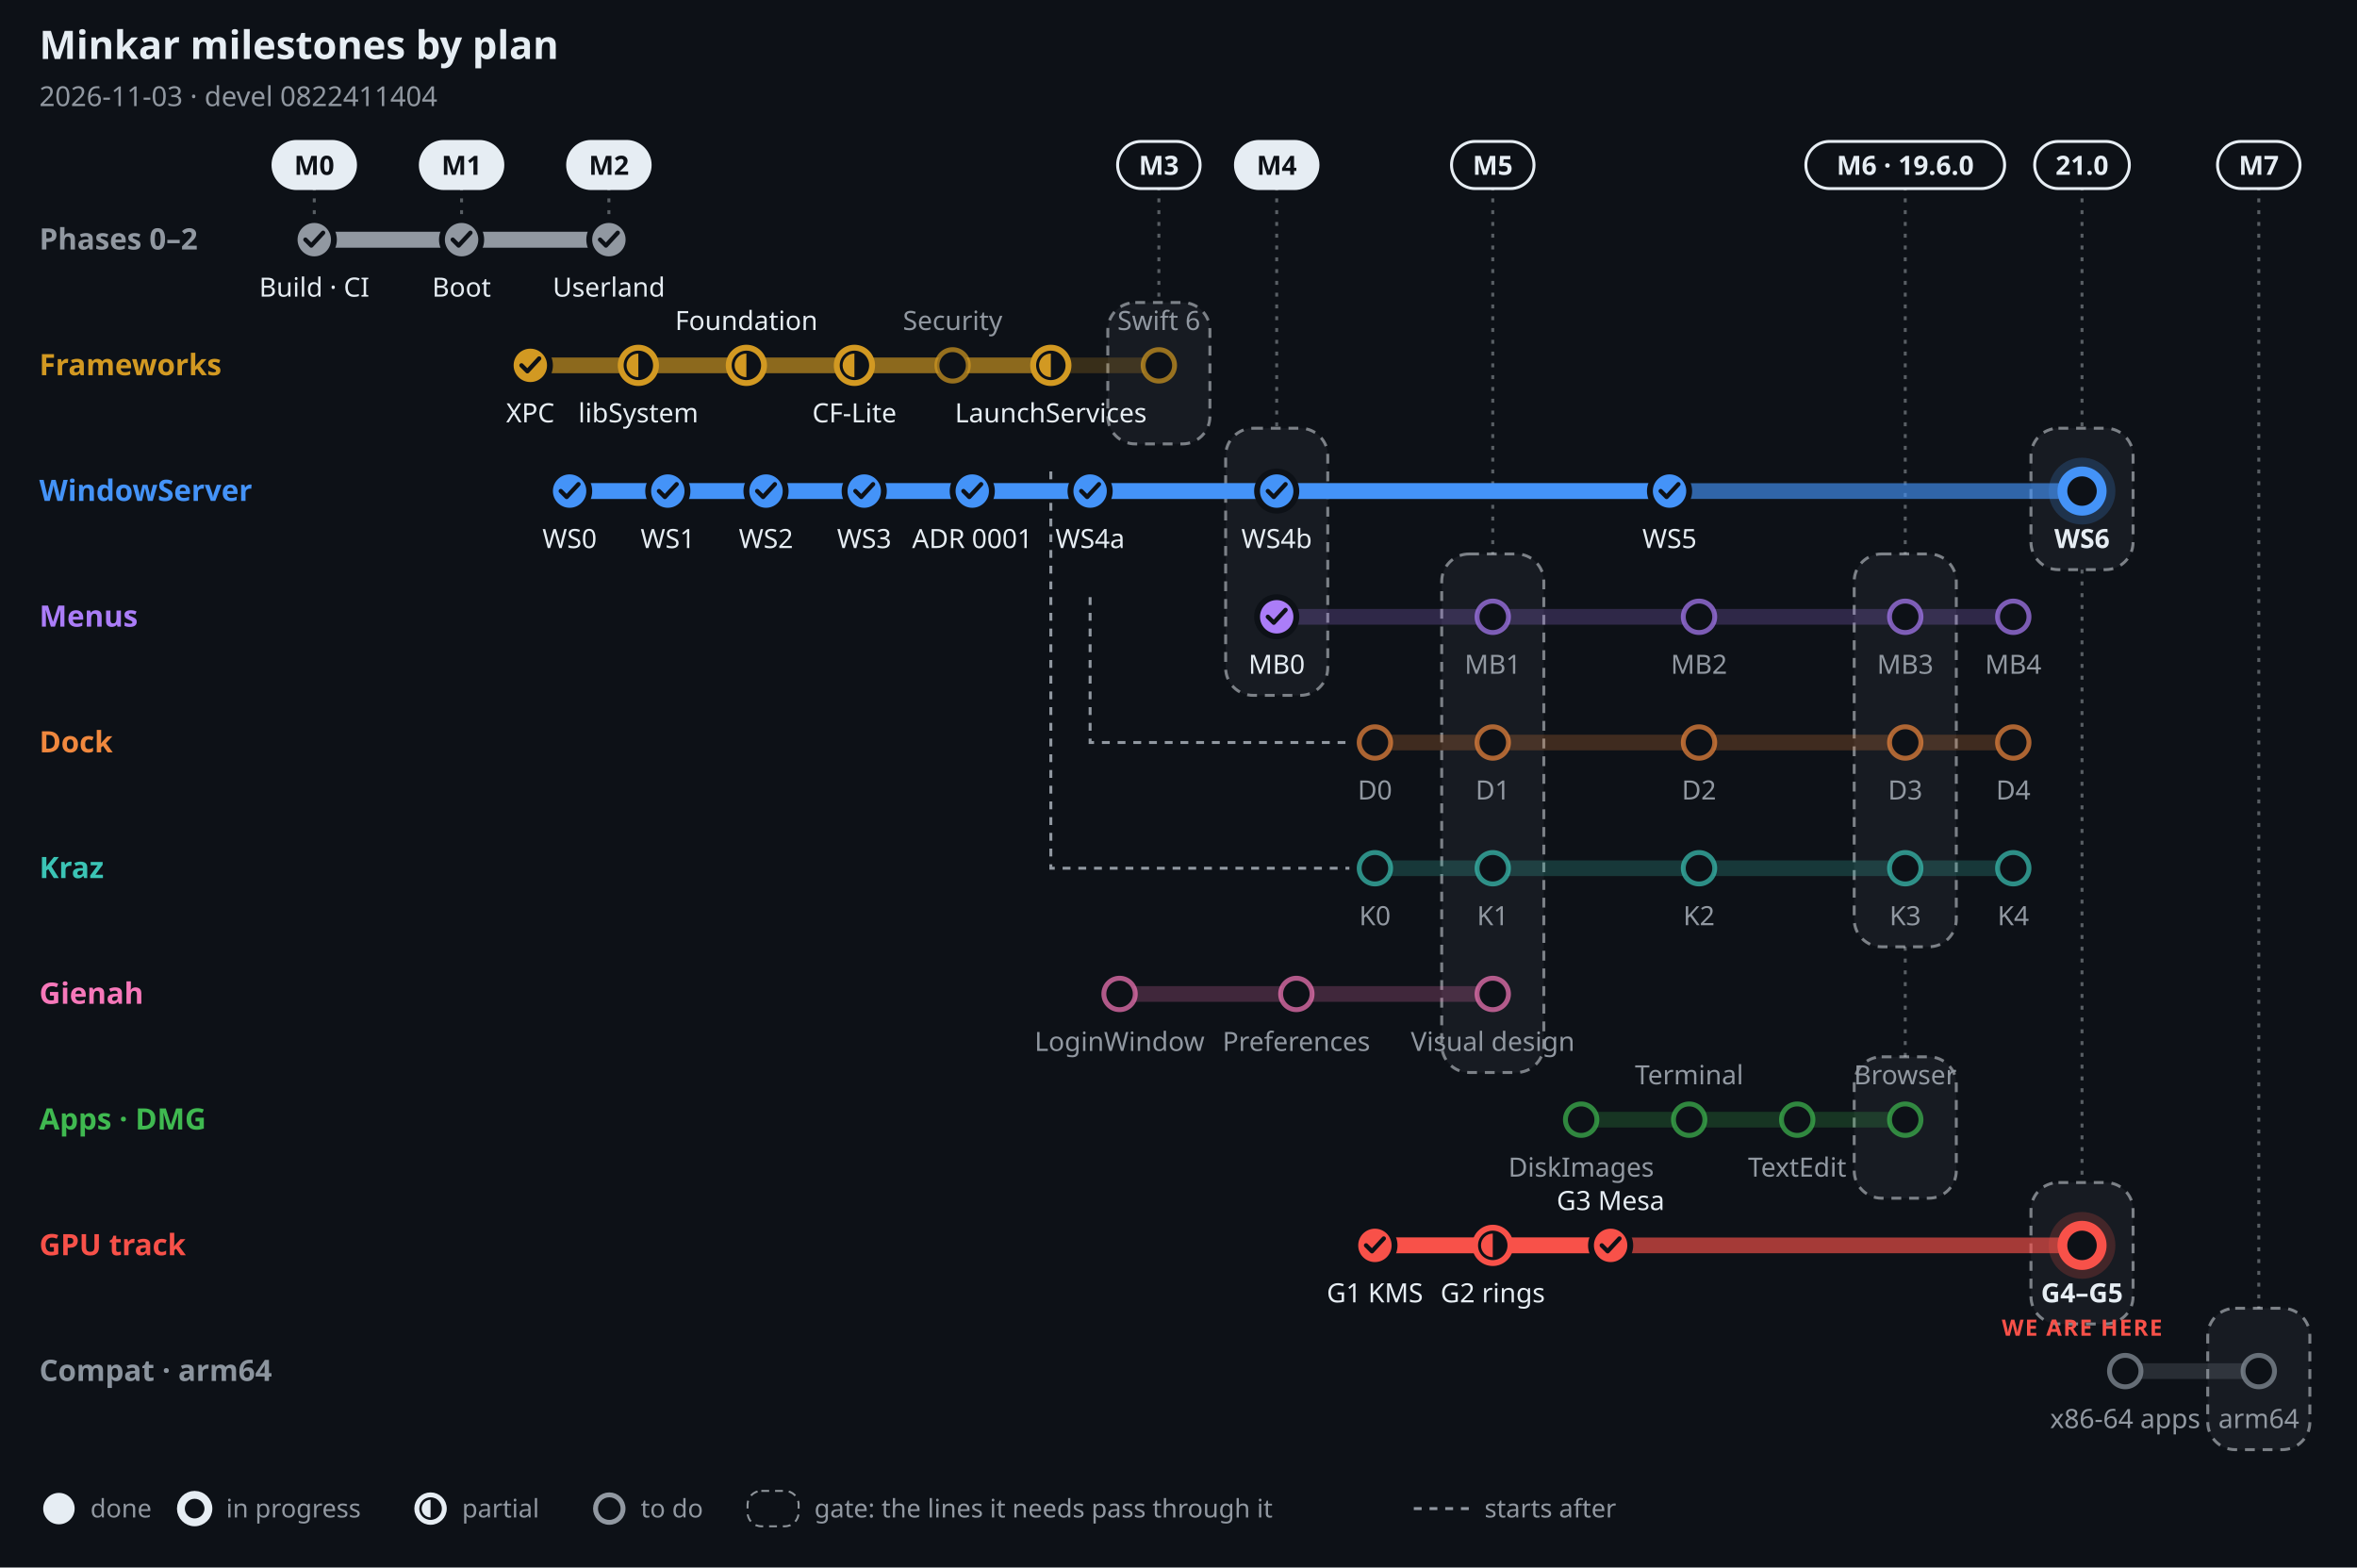
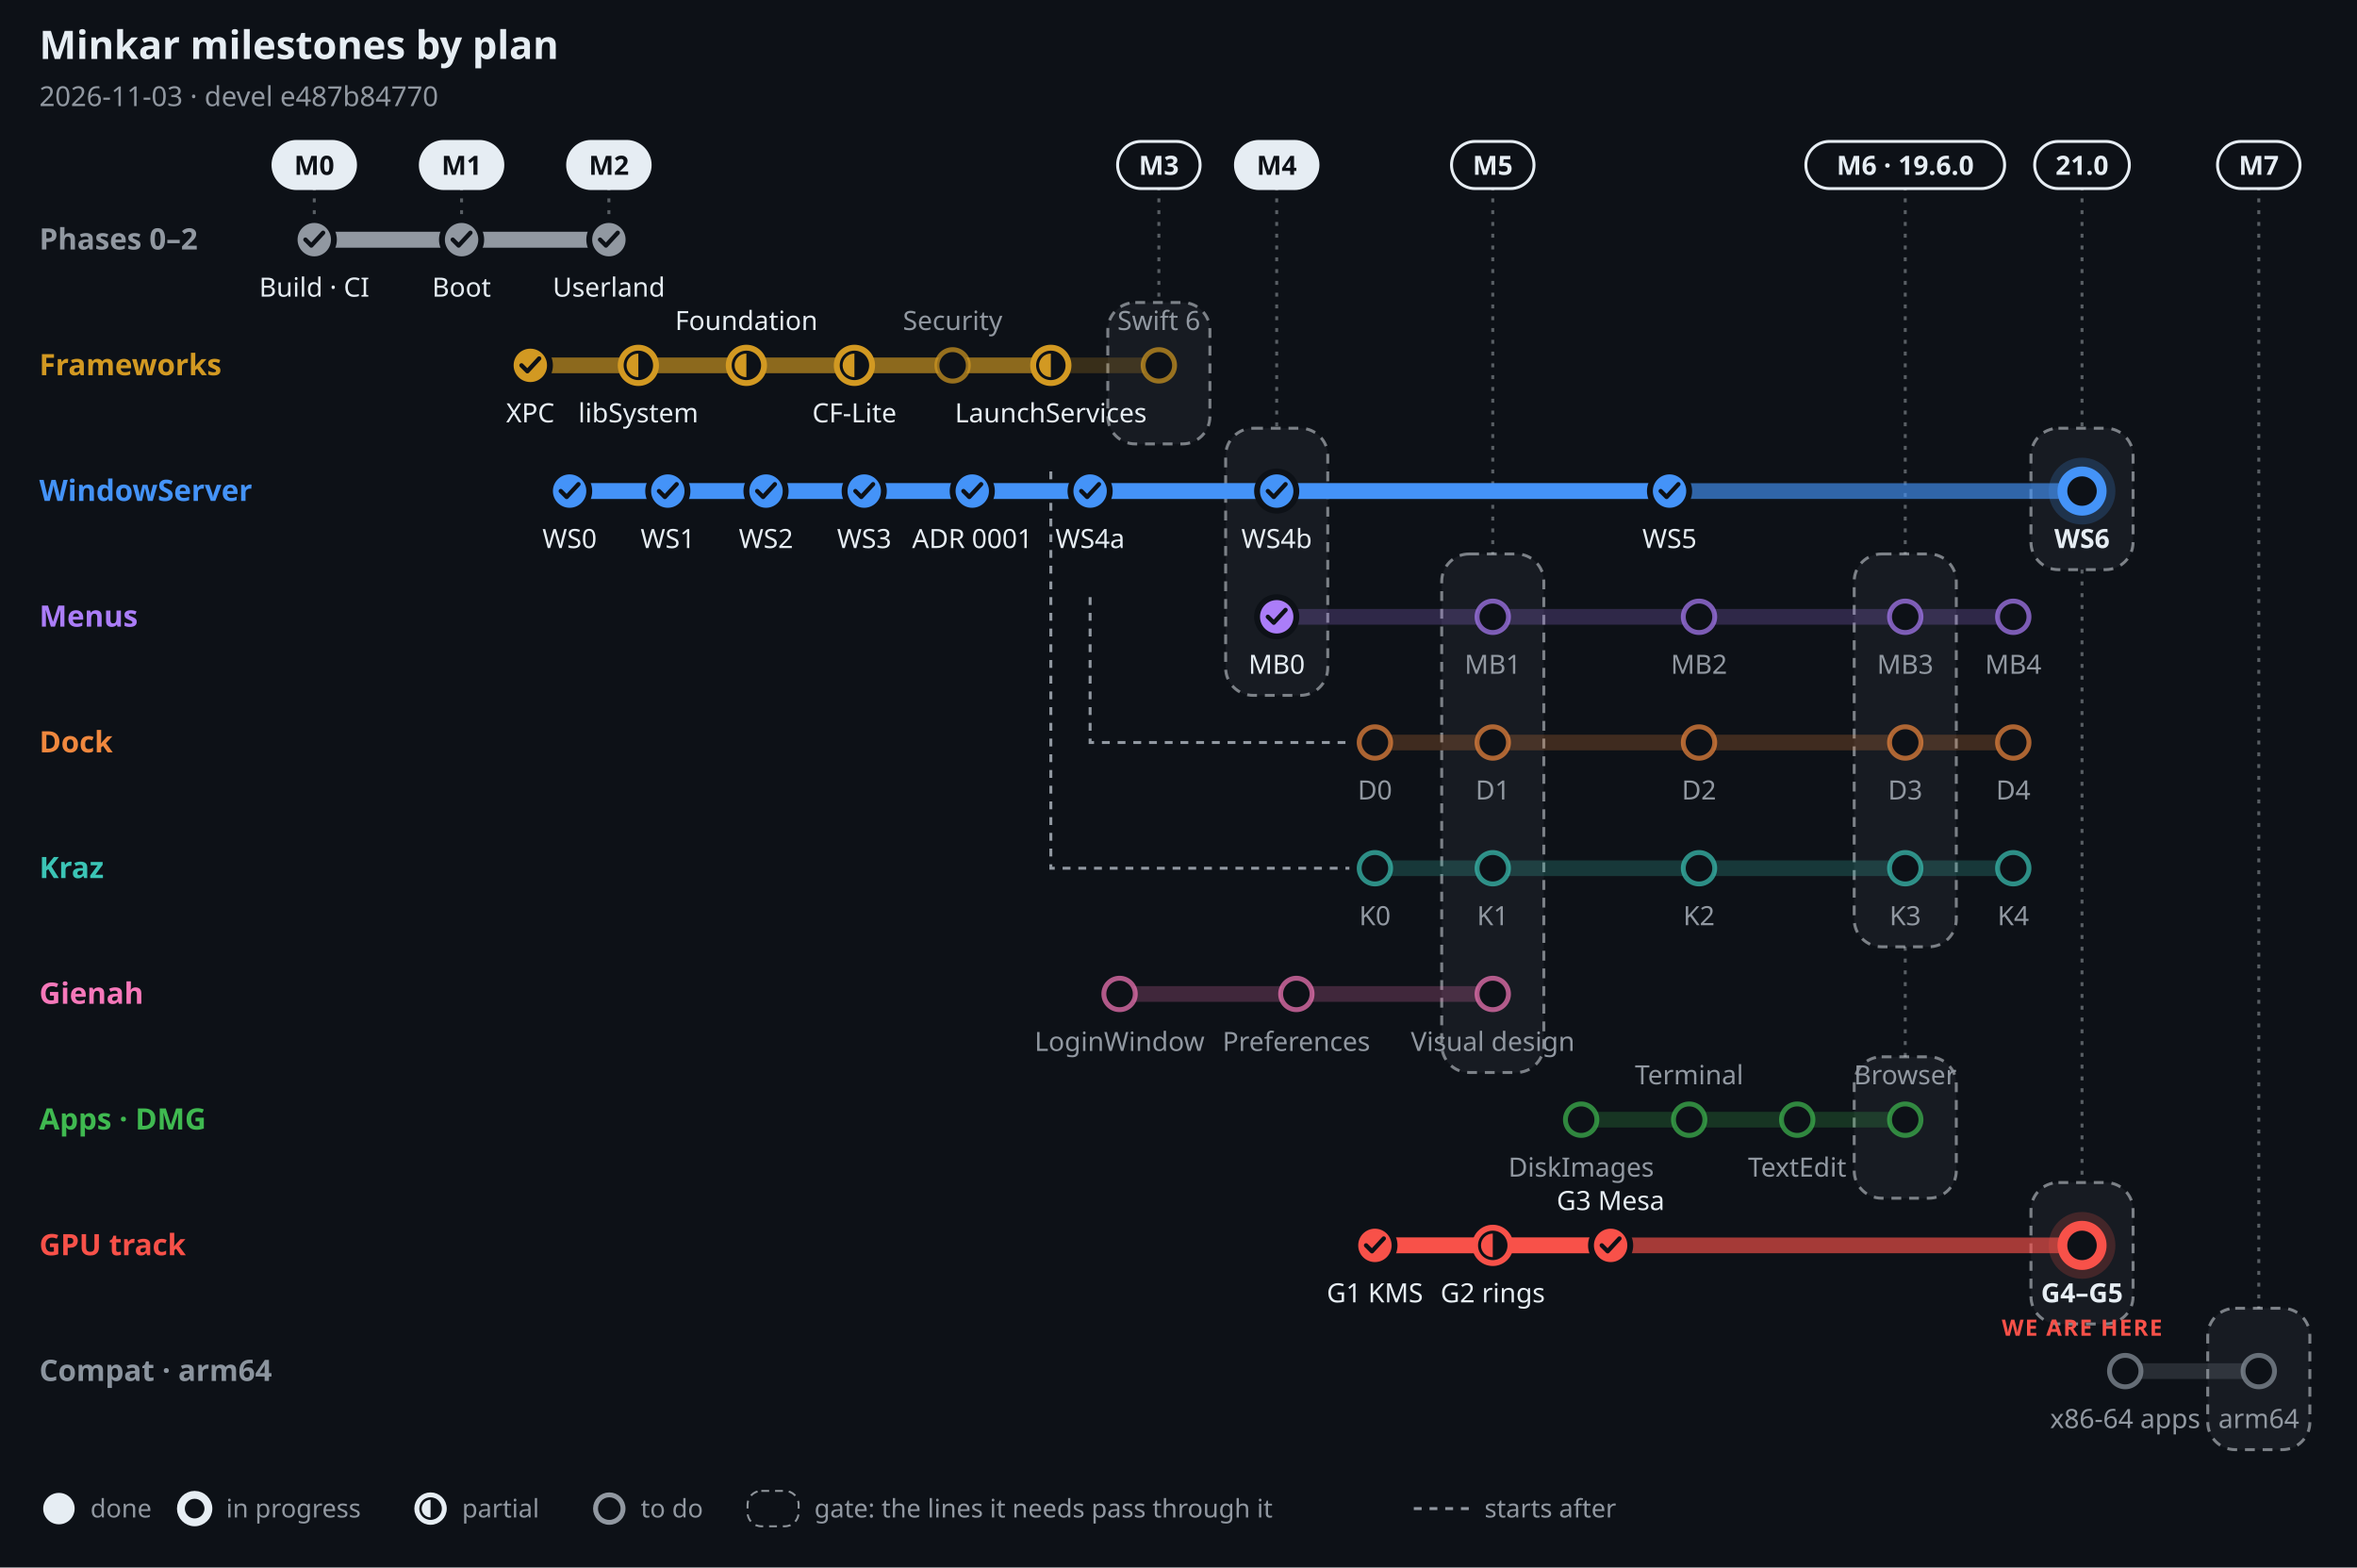
<svg xmlns="http://www.w3.org/2000/svg" width="1200" height="798" viewBox="0 0 1200 798" font-family="-apple-system, BlinkMacSystemFont, 'Segoe UI', 'Noto Sans', Helvetica, Arial, sans-serif" role="img" aria-label="Minkar milestones by plan, 2026-11-03">
  <rect width="1200" height="798" fill="#0d1117" />
  <text x="20" y="30" font-size="20" font-weight="700" fill="#e6edf3" text-anchor="start">Minkar milestones by plan</text>
-   <text x="20" y="54" font-size="14" font-weight="400" fill="#9198a1" text-anchor="start">2026-11-03 · devel 0822411404</text>
+   <text x="20" y="54" font-size="14" font-weight="400" fill="#9198a1" text-anchor="start">2026-11-03 · devel e487b84770</text>
  <line x1="160" y1="95" x2="160" y2="110" stroke="#e6edf3" stroke-opacity=".35" stroke-width="1.5" stroke-dasharray="2 4" />
  <rect x="139" y="72" width="42" height="24" rx="12" fill="#e6edf3" stroke="#e6edf3" stroke-width="1.5" />
  <text x="160" y="89" font-size="13.5" font-weight="700" fill="#0d1117" text-anchor="middle">M0</text>
  <line x1="235" y1="95" x2="235" y2="110" stroke="#e6edf3" stroke-opacity=".35" stroke-width="1.5" stroke-dasharray="2 4" />
  <rect x="214" y="72" width="42" height="24" rx="12" fill="#e6edf3" stroke="#e6edf3" stroke-width="1.5" />
  <text x="235" y="89" font-size="13.5" font-weight="700" fill="#0d1117" text-anchor="middle">M1</text>
  <line x1="310" y1="95" x2="310" y2="110" stroke="#e6edf3" stroke-opacity=".35" stroke-width="1.5" stroke-dasharray="2 4" />
  <rect x="289" y="72" width="42" height="24" rx="12" fill="#e6edf3" stroke="#e6edf3" stroke-width="1.5" />
  <text x="310" y="89" font-size="13.5" font-weight="700" fill="#0d1117" text-anchor="middle">M2</text>
  <line x1="590" y1="95" x2="590" y2="154" stroke="#e6edf3" stroke-opacity=".35" stroke-width="1.5" stroke-dasharray="2 4" />
  <rect x="564" y="154" width="52" height="72" rx="14" fill="#e6edf3" fill-opacity=".05" stroke="#e6edf3" stroke-opacity=".5" stroke-width="1.5" stroke-dasharray="5 4" />
  <rect x="569" y="72" width="42" height="24" rx="12" fill="#0d1117" stroke="#e6edf3" stroke-width="1.5" />
  <text x="590" y="89" font-size="13.5" font-weight="700" fill="#e6edf3" text-anchor="middle">M3</text>
  <line x1="650" y1="95" x2="650" y2="218" stroke="#e6edf3" stroke-opacity=".35" stroke-width="1.5" stroke-dasharray="2 4" />
  <rect x="624" y="218" width="52" height="136" rx="14" fill="#e6edf3" fill-opacity=".05" stroke="#e6edf3" stroke-opacity=".5" stroke-width="1.5" stroke-dasharray="5 4" />
  <rect x="629" y="72" width="42" height="24" rx="12" fill="#e6edf3" stroke="#e6edf3" stroke-width="1.5" />
  <text x="650" y="89" font-size="13.5" font-weight="700" fill="#0d1117" text-anchor="middle">M4</text>
  <line x1="760" y1="95" x2="760" y2="282" stroke="#e6edf3" stroke-opacity=".35" stroke-width="1.5" stroke-dasharray="2 4" />
  <rect x="734" y="282" width="52" height="264" rx="14" fill="#e6edf3" fill-opacity=".05" stroke="#e6edf3" stroke-opacity=".5" stroke-width="1.5" stroke-dasharray="5 4" />
  <rect x="739" y="72" width="42" height="24" rx="12" fill="#0d1117" stroke="#e6edf3" stroke-width="1.5" />
  <text x="760" y="89" font-size="13.5" font-weight="700" fill="#e6edf3" text-anchor="middle">M5</text>
  <line x1="970" y1="95" x2="970" y2="282" stroke="#e6edf3" stroke-opacity=".35" stroke-width="1.5" stroke-dasharray="2 4" />
  <rect x="944" y="282" width="52" height="200" rx="14" fill="#e6edf3" fill-opacity=".05" stroke="#e6edf3" stroke-opacity=".5" stroke-width="1.5" stroke-dasharray="5 4" />
  <line x1="970" y1="482" x2="970" y2="538" stroke="#e6edf3" stroke-opacity=".35" stroke-width="1.5" stroke-dasharray="2 4" />
  <rect x="944" y="538" width="52" height="72" rx="14" fill="#e6edf3" fill-opacity=".05" stroke="#e6edf3" stroke-opacity=".5" stroke-width="1.5" stroke-dasharray="5 4" />
  <rect x="919.4" y="72" width="101.2" height="24" rx="12" fill="#0d1117" stroke="#e6edf3" stroke-width="1.5" />
  <text x="970" y="89" font-size="13.5" font-weight="700" fill="#e6edf3" text-anchor="middle">M6 · 19.6.0</text>
  <line x1="1060" y1="95" x2="1060" y2="218" stroke="#e6edf3" stroke-opacity=".35" stroke-width="1.5" stroke-dasharray="2 4" />
  <rect x="1034" y="218" width="52" height="72" rx="14" fill="#e6edf3" fill-opacity=".05" stroke="#e6edf3" stroke-opacity=".5" stroke-width="1.5" stroke-dasharray="5 4" />
  <line x1="1060" y1="290" x2="1060" y2="602" stroke="#e6edf3" stroke-opacity=".35" stroke-width="1.5" stroke-dasharray="2 4" />
  <rect x="1034" y="602" width="52" height="72" rx="14" fill="#e6edf3" fill-opacity=".05" stroke="#e6edf3" stroke-opacity=".5" stroke-width="1.5" stroke-dasharray="5 4" />
  <rect x="1035.9" y="72" width="48.2" height="24" rx="12" fill="#0d1117" stroke="#e6edf3" stroke-width="1.5" />
  <text x="1060" y="89" font-size="13.5" font-weight="700" fill="#e6edf3" text-anchor="middle">21.0</text>
  <line x1="1150" y1="95" x2="1150" y2="666" stroke="#e6edf3" stroke-opacity=".35" stroke-width="1.5" stroke-dasharray="2 4" />
  <rect x="1124" y="666" width="52" height="72" rx="14" fill="#e6edf3" fill-opacity=".05" stroke="#e6edf3" stroke-opacity=".5" stroke-width="1.5" stroke-dasharray="5 4" />
  <rect x="1129" y="72" width="42" height="24" rx="12" fill="#0d1117" stroke="#e6edf3" stroke-width="1.5" />
  <text x="1150" y="89" font-size="13.5" font-weight="700" fill="#e6edf3" text-anchor="middle">M7</text>
  <path d="M555 304 V378 H687" fill="none" stroke="#9198a1" stroke-width="1.5" stroke-dasharray="4 4" />
  <path d="M535 240 V442 H687" fill="none" stroke="#9198a1" stroke-width="1.5" stroke-dasharray="4 4" />
  <text x="20" y="127" font-size="15" font-weight="700" fill="#9198a1" text-anchor="start">Phases 0–2</text>
  <line x1="160" y1="122" x2="310" y2="122" stroke="#9198a1" stroke-opacity=".22" stroke-width="8" stroke-linecap="round" />
  <line x1="160" y1="122" x2="310" y2="122" stroke="#9198a1" stroke-opacity=".55" stroke-width="8" stroke-linecap="round" />
  <line x1="160" y1="122" x2="310" y2="122" stroke="#9198a1" stroke-opacity="1" stroke-width="8" stroke-linecap="round" />
  <circle cx="160" cy="122" r="10" fill="#9198a1" stroke="#0d1117" stroke-width="3" />
  <path d="M155.5 122 l3 3 l6 -6.5" fill="none" stroke="#0d1117" stroke-width="2.2" stroke-linecap="round" stroke-linejoin="round" />
  <text x="160" y="151" font-size="13.5" font-weight="500" fill="#e6edf3" text-anchor="middle">Build · CI</text>
  <circle cx="235" cy="122" r="10" fill="#9198a1" stroke="#0d1117" stroke-width="3" />
  <path d="M230.5 122 l3 3 l6 -6.5" fill="none" stroke="#0d1117" stroke-width="2.2" stroke-linecap="round" stroke-linejoin="round" />
  <text x="235" y="151" font-size="13.5" font-weight="500" fill="#e6edf3" text-anchor="middle">Boot</text>
  <circle cx="310" cy="122" r="10" fill="#9198a1" stroke="#0d1117" stroke-width="3" />
  <path d="M305.5 122 l3 3 l6 -6.5" fill="none" stroke="#0d1117" stroke-width="2.2" stroke-linecap="round" stroke-linejoin="round" />
  <text x="310" y="151" font-size="13.5" font-weight="500" fill="#e6edf3" text-anchor="middle">Userland</text>
  <text x="20" y="191" font-size="15" font-weight="700" fill="#d29922" text-anchor="start">Frameworks</text>
  <line x1="270" y1="186" x2="590" y2="186" stroke="#d29922" stroke-opacity=".22" stroke-width="8" stroke-linecap="round" />
  <line x1="270" y1="186" x2="535" y2="186" stroke="#d29922" stroke-opacity=".55" stroke-width="8" stroke-linecap="round" />
  <line x1="270" y1="186" x2="270" y2="186" stroke="#d29922" stroke-opacity="1" stroke-width="8" stroke-linecap="round" />
  <circle cx="270" cy="186" r="10" fill="#d29922" stroke="#0d1117" stroke-width="3" />
  <path d="M265.5 186 l3 3 l6 -6.5" fill="none" stroke="#0d1117" stroke-width="2.2" stroke-linecap="round" stroke-linejoin="round" />
  <text x="270" y="215" font-size="13.5" font-weight="500" fill="#e6edf3" text-anchor="middle">XPC</text>
  <circle cx="325" cy="186" r="9" fill="#0d1117" stroke="#d29922" stroke-width="3" />
  <path d="M325 180 A6 6 0 0 0 325 192 Z" fill="#d29922" />
  <text x="325" y="215" font-size="13.5" font-weight="500" fill="#e6edf3" text-anchor="middle">libSystem</text>
  <circle cx="380" cy="186" r="9" fill="#0d1117" stroke="#d29922" stroke-width="3" />
  <path d="M380 180 A6 6 0 0 0 380 192 Z" fill="#d29922" />
  <text x="380" y="168" font-size="13.5" font-weight="500" fill="#e6edf3" text-anchor="middle">Foundation</text>
  <circle cx="435" cy="186" r="9" fill="#0d1117" stroke="#d29922" stroke-width="3" />
  <path d="M435 180 A6 6 0 0 0 435 192 Z" fill="#d29922" />
  <text x="435" y="215" font-size="13.5" font-weight="500" fill="#e6edf3" text-anchor="middle">CF-Lite</text>
  <circle cx="485" cy="186" r="8" fill="#0d1117" stroke="#d29922" stroke-opacity=".7" stroke-width="2.5" />
  <text x="485" y="168" font-size="13.5" font-weight="500" fill="#9198a1" text-anchor="middle">Security</text>
  <circle cx="535" cy="186" r="9" fill="#0d1117" stroke="#d29922" stroke-width="3" />
  <path d="M535 180 A6 6 0 0 0 535 192 Z" fill="#d29922" />
  <text x="535" y="215" font-size="13.5" font-weight="500" fill="#e6edf3" text-anchor="middle">LaunchServices</text>
  <circle cx="590" cy="186" r="8" fill="#0d1117" stroke="#d29922" stroke-opacity=".7" stroke-width="2.5" />
  <text x="590" y="168" font-size="13.5" font-weight="500" fill="#9198a1" text-anchor="middle">Swift 6</text>
  <text x="20" y="255" font-size="15" font-weight="700" fill="#4493f8" text-anchor="start">WindowServer</text>
  <line x1="290" y1="250" x2="1060" y2="250" stroke="#4493f8" stroke-opacity=".22" stroke-width="8" stroke-linecap="round" />
  <line x1="290" y1="250" x2="1060" y2="250" stroke="#4493f8" stroke-opacity=".55" stroke-width="8" stroke-linecap="round" />
  <line x1="290" y1="250" x2="850" y2="250" stroke="#4493f8" stroke-opacity="1" stroke-width="8" stroke-linecap="round" />
  <circle cx="290" cy="250" r="10" fill="#4493f8" stroke="#0d1117" stroke-width="3" />
  <path d="M285.5 250 l3 3 l6 -6.5" fill="none" stroke="#0d1117" stroke-width="2.2" stroke-linecap="round" stroke-linejoin="round" />
  <text x="290" y="279" font-size="13.5" font-weight="500" fill="#e6edf3" text-anchor="middle">WS0</text>
  <circle cx="340" cy="250" r="10" fill="#4493f8" stroke="#0d1117" stroke-width="3" />
  <path d="M335.5 250 l3 3 l6 -6.5" fill="none" stroke="#0d1117" stroke-width="2.2" stroke-linecap="round" stroke-linejoin="round" />
  <text x="340" y="279" font-size="13.5" font-weight="500" fill="#e6edf3" text-anchor="middle">WS1</text>
  <circle cx="390" cy="250" r="10" fill="#4493f8" stroke="#0d1117" stroke-width="3" />
  <path d="M385.5 250 l3 3 l6 -6.5" fill="none" stroke="#0d1117" stroke-width="2.2" stroke-linecap="round" stroke-linejoin="round" />
  <text x="390" y="279" font-size="13.5" font-weight="500" fill="#e6edf3" text-anchor="middle">WS2</text>
  <circle cx="440" cy="250" r="10" fill="#4493f8" stroke="#0d1117" stroke-width="3" />
  <path d="M435.5 250 l3 3 l6 -6.5" fill="none" stroke="#0d1117" stroke-width="2.2" stroke-linecap="round" stroke-linejoin="round" />
  <text x="440" y="279" font-size="13.5" font-weight="500" fill="#e6edf3" text-anchor="middle">WS3</text>
  <circle cx="495" cy="250" r="10" fill="#4493f8" stroke="#0d1117" stroke-width="3" />
  <path d="M490.5 250 l3 3 l6 -6.5" fill="none" stroke="#0d1117" stroke-width="2.2" stroke-linecap="round" stroke-linejoin="round" />
  <text x="495" y="279" font-size="13.5" font-weight="500" fill="#e6edf3" text-anchor="middle">ADR 0001</text>
  <circle cx="555" cy="250" r="10" fill="#4493f8" stroke="#0d1117" stroke-width="3" />
  <path d="M550.5 250 l3 3 l6 -6.5" fill="none" stroke="#0d1117" stroke-width="2.2" stroke-linecap="round" stroke-linejoin="round" />
  <text x="555" y="279" font-size="13.5" font-weight="500" fill="#e6edf3" text-anchor="middle">WS4a</text>
  <circle cx="650" cy="250" r="10" fill="#4493f8" stroke="#0d1117" stroke-width="3" />
  <path d="M645.5 250 l3 3 l6 -6.5" fill="none" stroke="#0d1117" stroke-width="2.2" stroke-linecap="round" stroke-linejoin="round" />
  <text x="650" y="279" font-size="13.5" font-weight="500" fill="#e6edf3" text-anchor="middle">WS4b</text>
  <circle cx="850" cy="250" r="10" fill="#4493f8" stroke="#0d1117" stroke-width="3" />
  <path d="M845.5 250 l3 3 l6 -6.5" fill="none" stroke="#0d1117" stroke-width="2.2" stroke-linecap="round" stroke-linejoin="round" />
  <text x="850" y="279" font-size="13.5" font-weight="500" fill="#e6edf3" text-anchor="middle">WS5</text>
  <circle cx="1060" cy="250" r="17" fill="#4493f8" fill-opacity=".2" />
  <circle cx="1060" cy="250" r="10" fill="#0d1117" stroke="#4493f8" stroke-width="5" />
  <text x="1060" y="279" font-size="13.5" font-weight="700" fill="#e6edf3" text-anchor="middle">WS6</text>
  <text x="20" y="319" font-size="15" font-weight="700" fill="#ab7df8" text-anchor="start">Menus</text>
  <line x1="650" y1="314" x2="1025" y2="314" stroke="#ab7df8" stroke-opacity=".22" stroke-width="8" stroke-linecap="round" />
  <line x1="650" y1="314" x2="650" y2="314" stroke="#ab7df8" stroke-opacity=".55" stroke-width="8" stroke-linecap="round" />
  <line x1="650" y1="314" x2="650" y2="314" stroke="#ab7df8" stroke-opacity="1" stroke-width="8" stroke-linecap="round" />
  <circle cx="650" cy="314" r="10" fill="#ab7df8" stroke="#0d1117" stroke-width="3" />
  <path d="M645.5 314 l3 3 l6 -6.5" fill="none" stroke="#0d1117" stroke-width="2.2" stroke-linecap="round" stroke-linejoin="round" />
  <text x="650" y="343" font-size="13.5" font-weight="500" fill="#e6edf3" text-anchor="middle">MB0</text>
  <circle cx="760" cy="314" r="8" fill="#0d1117" stroke="#ab7df8" stroke-opacity=".7" stroke-width="2.5" />
  <text x="760" y="343" font-size="13.5" font-weight="500" fill="#9198a1" text-anchor="middle">MB1</text>
  <circle cx="865" cy="314" r="8" fill="#0d1117" stroke="#ab7df8" stroke-opacity=".7" stroke-width="2.5" />
  <text x="865" y="343" font-size="13.5" font-weight="500" fill="#9198a1" text-anchor="middle">MB2</text>
  <circle cx="970" cy="314" r="8" fill="#0d1117" stroke="#ab7df8" stroke-opacity=".7" stroke-width="2.5" />
  <text x="970" y="343" font-size="13.5" font-weight="500" fill="#9198a1" text-anchor="middle">MB3</text>
  <circle cx="1025" cy="314" r="8" fill="#0d1117" stroke="#ab7df8" stroke-opacity=".7" stroke-width="2.5" />
  <text x="1025" y="343" font-size="13.5" font-weight="500" fill="#9198a1" text-anchor="middle">MB4</text>
  <text x="20" y="383" font-size="15" font-weight="700" fill="#f0883e" text-anchor="start">Dock</text>
  <line x1="700" y1="378" x2="1025" y2="378" stroke="#f0883e" stroke-opacity=".22" stroke-width="8" stroke-linecap="round" />
  <circle cx="700" cy="378" r="8" fill="#0d1117" stroke="#f0883e" stroke-opacity=".7" stroke-width="2.5" />
  <text x="700" y="407" font-size="13.5" font-weight="500" fill="#9198a1" text-anchor="middle">D0</text>
  <circle cx="760" cy="378" r="8" fill="#0d1117" stroke="#f0883e" stroke-opacity=".7" stroke-width="2.5" />
  <text x="760" y="407" font-size="13.5" font-weight="500" fill="#9198a1" text-anchor="middle">D1</text>
  <circle cx="865" cy="378" r="8" fill="#0d1117" stroke="#f0883e" stroke-opacity=".7" stroke-width="2.5" />
  <text x="865" y="407" font-size="13.5" font-weight="500" fill="#9198a1" text-anchor="middle">D2</text>
  <circle cx="970" cy="378" r="8" fill="#0d1117" stroke="#f0883e" stroke-opacity=".7" stroke-width="2.5" />
  <text x="970" y="407" font-size="13.5" font-weight="500" fill="#9198a1" text-anchor="middle">D3</text>
  <circle cx="1025" cy="378" r="8" fill="#0d1117" stroke="#f0883e" stroke-opacity=".7" stroke-width="2.5" />
  <text x="1025" y="407" font-size="13.5" font-weight="500" fill="#9198a1" text-anchor="middle">D4</text>
  <text x="20" y="447" font-size="15" font-weight="700" fill="#3bc4b5" text-anchor="start">Kraz</text>
  <line x1="700" y1="442" x2="1025" y2="442" stroke="#3bc4b5" stroke-opacity=".22" stroke-width="8" stroke-linecap="round" />
  <circle cx="700" cy="442" r="8" fill="#0d1117" stroke="#3bc4b5" stroke-opacity=".7" stroke-width="2.5" />
  <text x="700" y="471" font-size="13.5" font-weight="500" fill="#9198a1" text-anchor="middle">K0</text>
  <circle cx="760" cy="442" r="8" fill="#0d1117" stroke="#3bc4b5" stroke-opacity=".7" stroke-width="2.5" />
  <text x="760" y="471" font-size="13.5" font-weight="500" fill="#9198a1" text-anchor="middle">K1</text>
  <circle cx="865" cy="442" r="8" fill="#0d1117" stroke="#3bc4b5" stroke-opacity=".7" stroke-width="2.5" />
  <text x="865" y="471" font-size="13.5" font-weight="500" fill="#9198a1" text-anchor="middle">K2</text>
  <circle cx="970" cy="442" r="8" fill="#0d1117" stroke="#3bc4b5" stroke-opacity=".7" stroke-width="2.5" />
  <text x="970" y="471" font-size="13.5" font-weight="500" fill="#9198a1" text-anchor="middle">K3</text>
  <circle cx="1025" cy="442" r="8" fill="#0d1117" stroke="#3bc4b5" stroke-opacity=".7" stroke-width="2.5" />
  <text x="1025" y="471" font-size="13.5" font-weight="500" fill="#9198a1" text-anchor="middle">K4</text>
  <text x="20" y="511" font-size="15" font-weight="700" fill="#f778ba" text-anchor="start">Gienah</text>
  <line x1="570" y1="506" x2="760" y2="506" stroke="#f778ba" stroke-opacity=".22" stroke-width="8" stroke-linecap="round" />
  <circle cx="570" cy="506" r="8" fill="#0d1117" stroke="#f778ba" stroke-opacity=".7" stroke-width="2.5" />
  <text x="570" y="535" font-size="13.5" font-weight="500" fill="#9198a1" text-anchor="middle">LoginWindow</text>
  <circle cx="660" cy="506" r="8" fill="#0d1117" stroke="#f778ba" stroke-opacity=".7" stroke-width="2.5" />
  <text x="660" y="535" font-size="13.5" font-weight="500" fill="#9198a1" text-anchor="middle">Preferences</text>
  <circle cx="760" cy="506" r="8" fill="#0d1117" stroke="#f778ba" stroke-opacity=".7" stroke-width="2.5" />
  <text x="760" y="535" font-size="13.5" font-weight="500" fill="#9198a1" text-anchor="middle">Visual design</text>
  <text x="20" y="575" font-size="15" font-weight="700" fill="#3fb950" text-anchor="start">Apps · DMG</text>
  <line x1="805" y1="570" x2="970" y2="570" stroke="#3fb950" stroke-opacity=".22" stroke-width="8" stroke-linecap="round" />
  <circle cx="805" cy="570" r="8" fill="#0d1117" stroke="#3fb950" stroke-opacity=".7" stroke-width="2.5" />
  <text x="805" y="599" font-size="13.5" font-weight="500" fill="#9198a1" text-anchor="middle">DiskImages</text>
  <circle cx="860" cy="570" r="8" fill="#0d1117" stroke="#3fb950" stroke-opacity=".7" stroke-width="2.5" />
  <text x="860" y="552" font-size="13.5" font-weight="500" fill="#9198a1" text-anchor="middle">Terminal</text>
  <circle cx="915" cy="570" r="8" fill="#0d1117" stroke="#3fb950" stroke-opacity=".7" stroke-width="2.5" />
  <text x="915" y="599" font-size="13.5" font-weight="500" fill="#9198a1" text-anchor="middle">TextEdit</text>
  <circle cx="970" cy="570" r="8" fill="#0d1117" stroke="#3fb950" stroke-opacity=".7" stroke-width="2.5" />
  <text x="970" y="552" font-size="13.5" font-weight="500" fill="#9198a1" text-anchor="middle">Browser</text>
  <text x="20" y="639" font-size="15" font-weight="700" fill="#f85149" text-anchor="start">GPU track</text>
  <line x1="700" y1="634" x2="1060" y2="634" stroke="#f85149" stroke-opacity=".22" stroke-width="8" stroke-linecap="round" />
  <line x1="700" y1="634" x2="1060" y2="634" stroke="#f85149" stroke-opacity=".55" stroke-width="8" stroke-linecap="round" />
  <line x1="700" y1="634" x2="820" y2="634" stroke="#f85149" stroke-opacity="1" stroke-width="8" stroke-linecap="round" />
  <circle cx="700" cy="634" r="10" fill="#f85149" stroke="#0d1117" stroke-width="3" />
  <path d="M695.5 634 l3 3 l6 -6.5" fill="none" stroke="#0d1117" stroke-width="2.2" stroke-linecap="round" stroke-linejoin="round" />
  <text x="700" y="663" font-size="13.5" font-weight="500" fill="#e6edf3" text-anchor="middle">G1 KMS</text>
  <circle cx="760" cy="634" r="9" fill="#0d1117" stroke="#f85149" stroke-width="3" />
  <path d="M760 628 A6 6 0 0 0 760 640 Z" fill="#f85149" />
  <text x="760" y="663" font-size="13.5" font-weight="500" fill="#e6edf3" text-anchor="middle">G2 rings</text>
  <circle cx="820" cy="634" r="10" fill="#f85149" stroke="#0d1117" stroke-width="3" />
  <path d="M815.5 634 l3 3 l6 -6.5" fill="none" stroke="#0d1117" stroke-width="2.2" stroke-linecap="round" stroke-linejoin="round" />
  <text x="820" y="616" font-size="13.5" font-weight="500" fill="#e6edf3" text-anchor="middle">G3 Mesa</text>
  <circle cx="1060" cy="634" r="17" fill="#f85149" fill-opacity=".2" />
  <circle cx="1060" cy="634" r="10" fill="#0d1117" stroke="#f85149" stroke-width="5" />
  <text x="1060" y="663" font-size="13.5" font-weight="700" fill="#e6edf3" text-anchor="middle">G4–G5</text>
  <text x="1060" y="680" font-size="11.5" font-weight="800" fill="#f85149" text-anchor="middle" letter-spacing=".06em">WE ARE HERE</text>
  <text x="20" y="703" font-size="15" font-weight="700" fill="#8b949e" text-anchor="start">Compat · arm64</text>
  <line x1="1082" y1="698" x2="1150" y2="698" stroke="#8b949e" stroke-opacity=".22" stroke-width="8" stroke-linecap="round" />
  <circle cx="1082" cy="698" r="8" fill="#0d1117" stroke="#8b949e" stroke-opacity=".7" stroke-width="2.5" />
  <text x="1082" y="727" font-size="13.5" font-weight="500" fill="#9198a1" text-anchor="middle">x86-64 apps</text>
  <circle cx="1150" cy="698" r="8" fill="#0d1117" stroke="#8b949e" stroke-opacity=".7" stroke-width="2.5" />
  <text x="1150" y="727" font-size="13.5" font-weight="500" fill="#9198a1" text-anchor="middle">arm64</text>
  <circle cx="30" cy="768" r="8" fill="#e6edf3" />
  <text x="46" y="772.5" font-size="13" font-weight="400" fill="#9198a1" text-anchor="start">done</text>
  <circle cx="99.1" cy="768" r="7" fill="#0d1117" stroke="#e6edf3" stroke-width="4" />
  <text x="115.1" y="772.5" font-size="13" font-weight="400" fill="#9198a1" text-anchor="start">in progress</text>
  <circle cx="219.2" cy="768" r="7" fill="#0d1117" stroke="#e6edf3" stroke-width="2.5" />
  <path d="M219.2 763.5 A4.5 4.5 0 0 0 219.2 772.5 Z" fill="#e6edf3" />
  <text x="235.2" y="772.5" font-size="13" font-weight="400" fill="#9198a1" text-anchor="start">partial</text>
  <circle cx="310.2" cy="768" r="7" fill="#0d1117" stroke="#9198a1" stroke-width="2.5" />
  <text x="326.2" y="772.5" font-size="13" font-weight="400" fill="#9198a1" text-anchor="start">to do</text>
  <rect x="380.6" y="759" width="26" height="18" rx="7" fill="none" stroke="#e6edf3" stroke-opacity=".6" stroke-dasharray="4 3" />
  <text x="414.6" y="772.5" font-size="13" font-weight="400" fill="#9198a1" text-anchor="start">gate: the lines it needs pass through it</text>
  <path d="M719.8 768 h28" stroke="#9198a1" stroke-width="1.5" stroke-dasharray="4 4" />
  <text x="755.8" y="772.5" font-size="13" font-weight="400" fill="#9198a1" text-anchor="start">starts after</text>
</svg>
